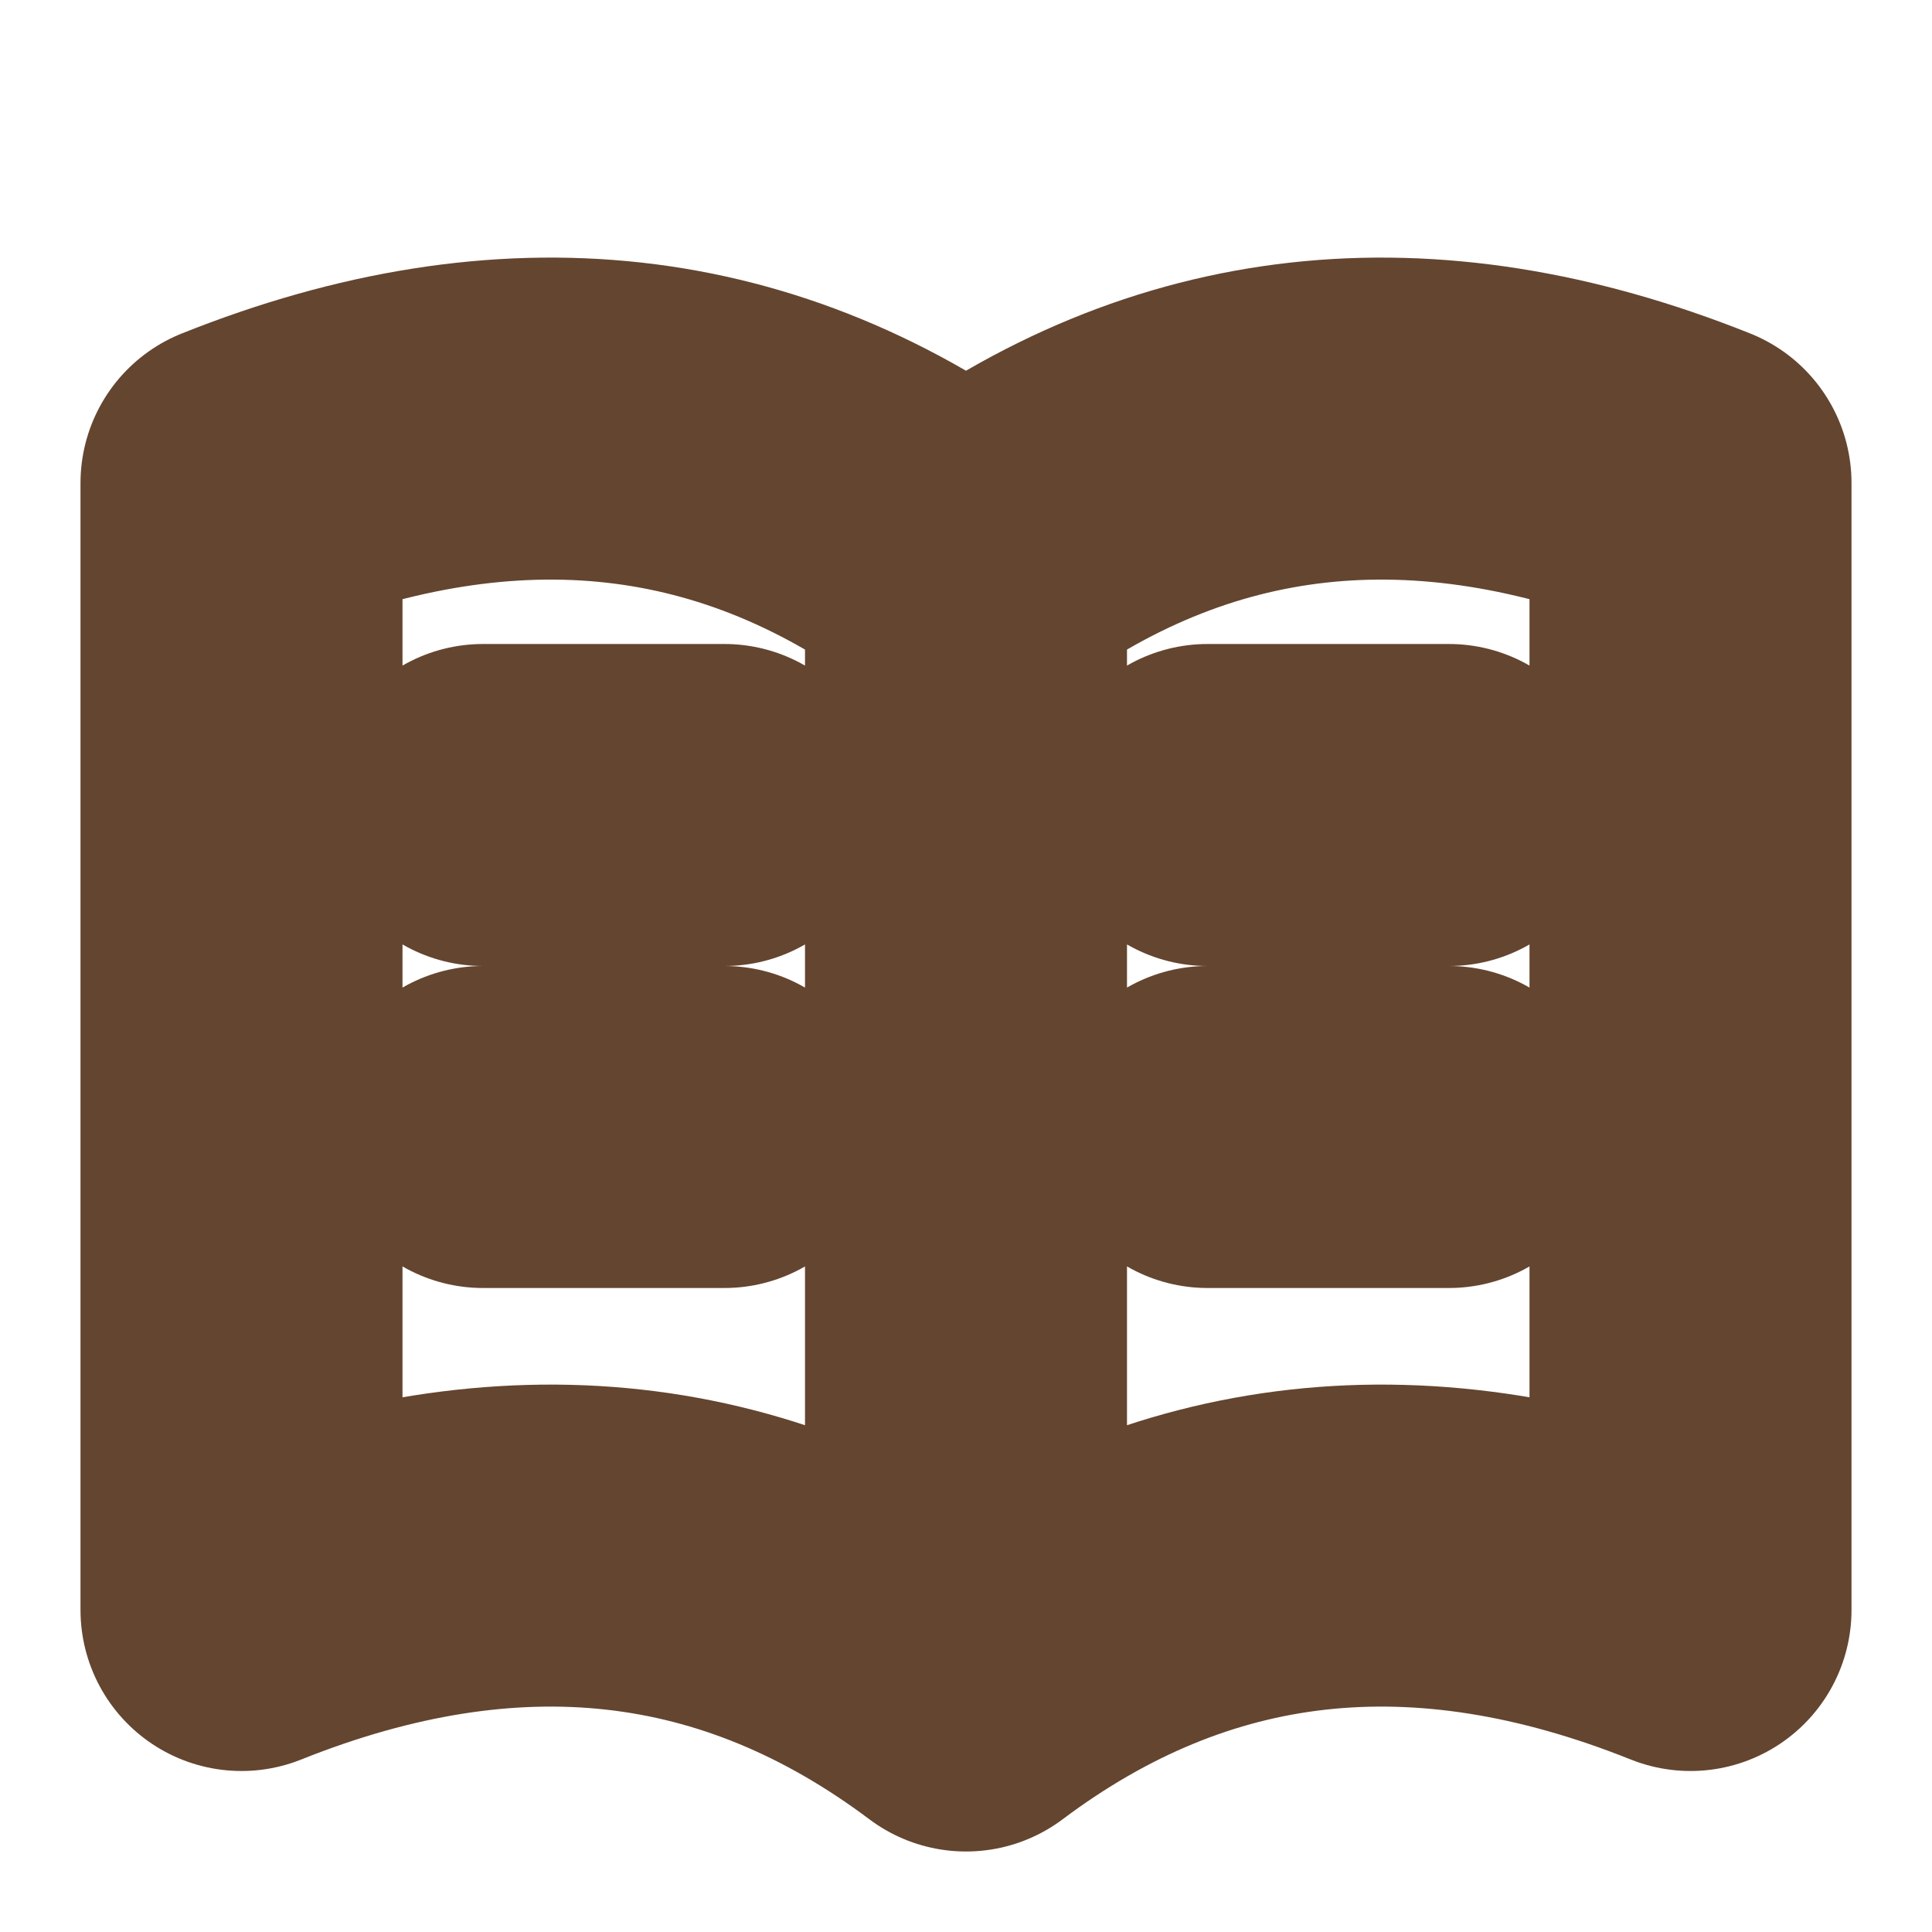
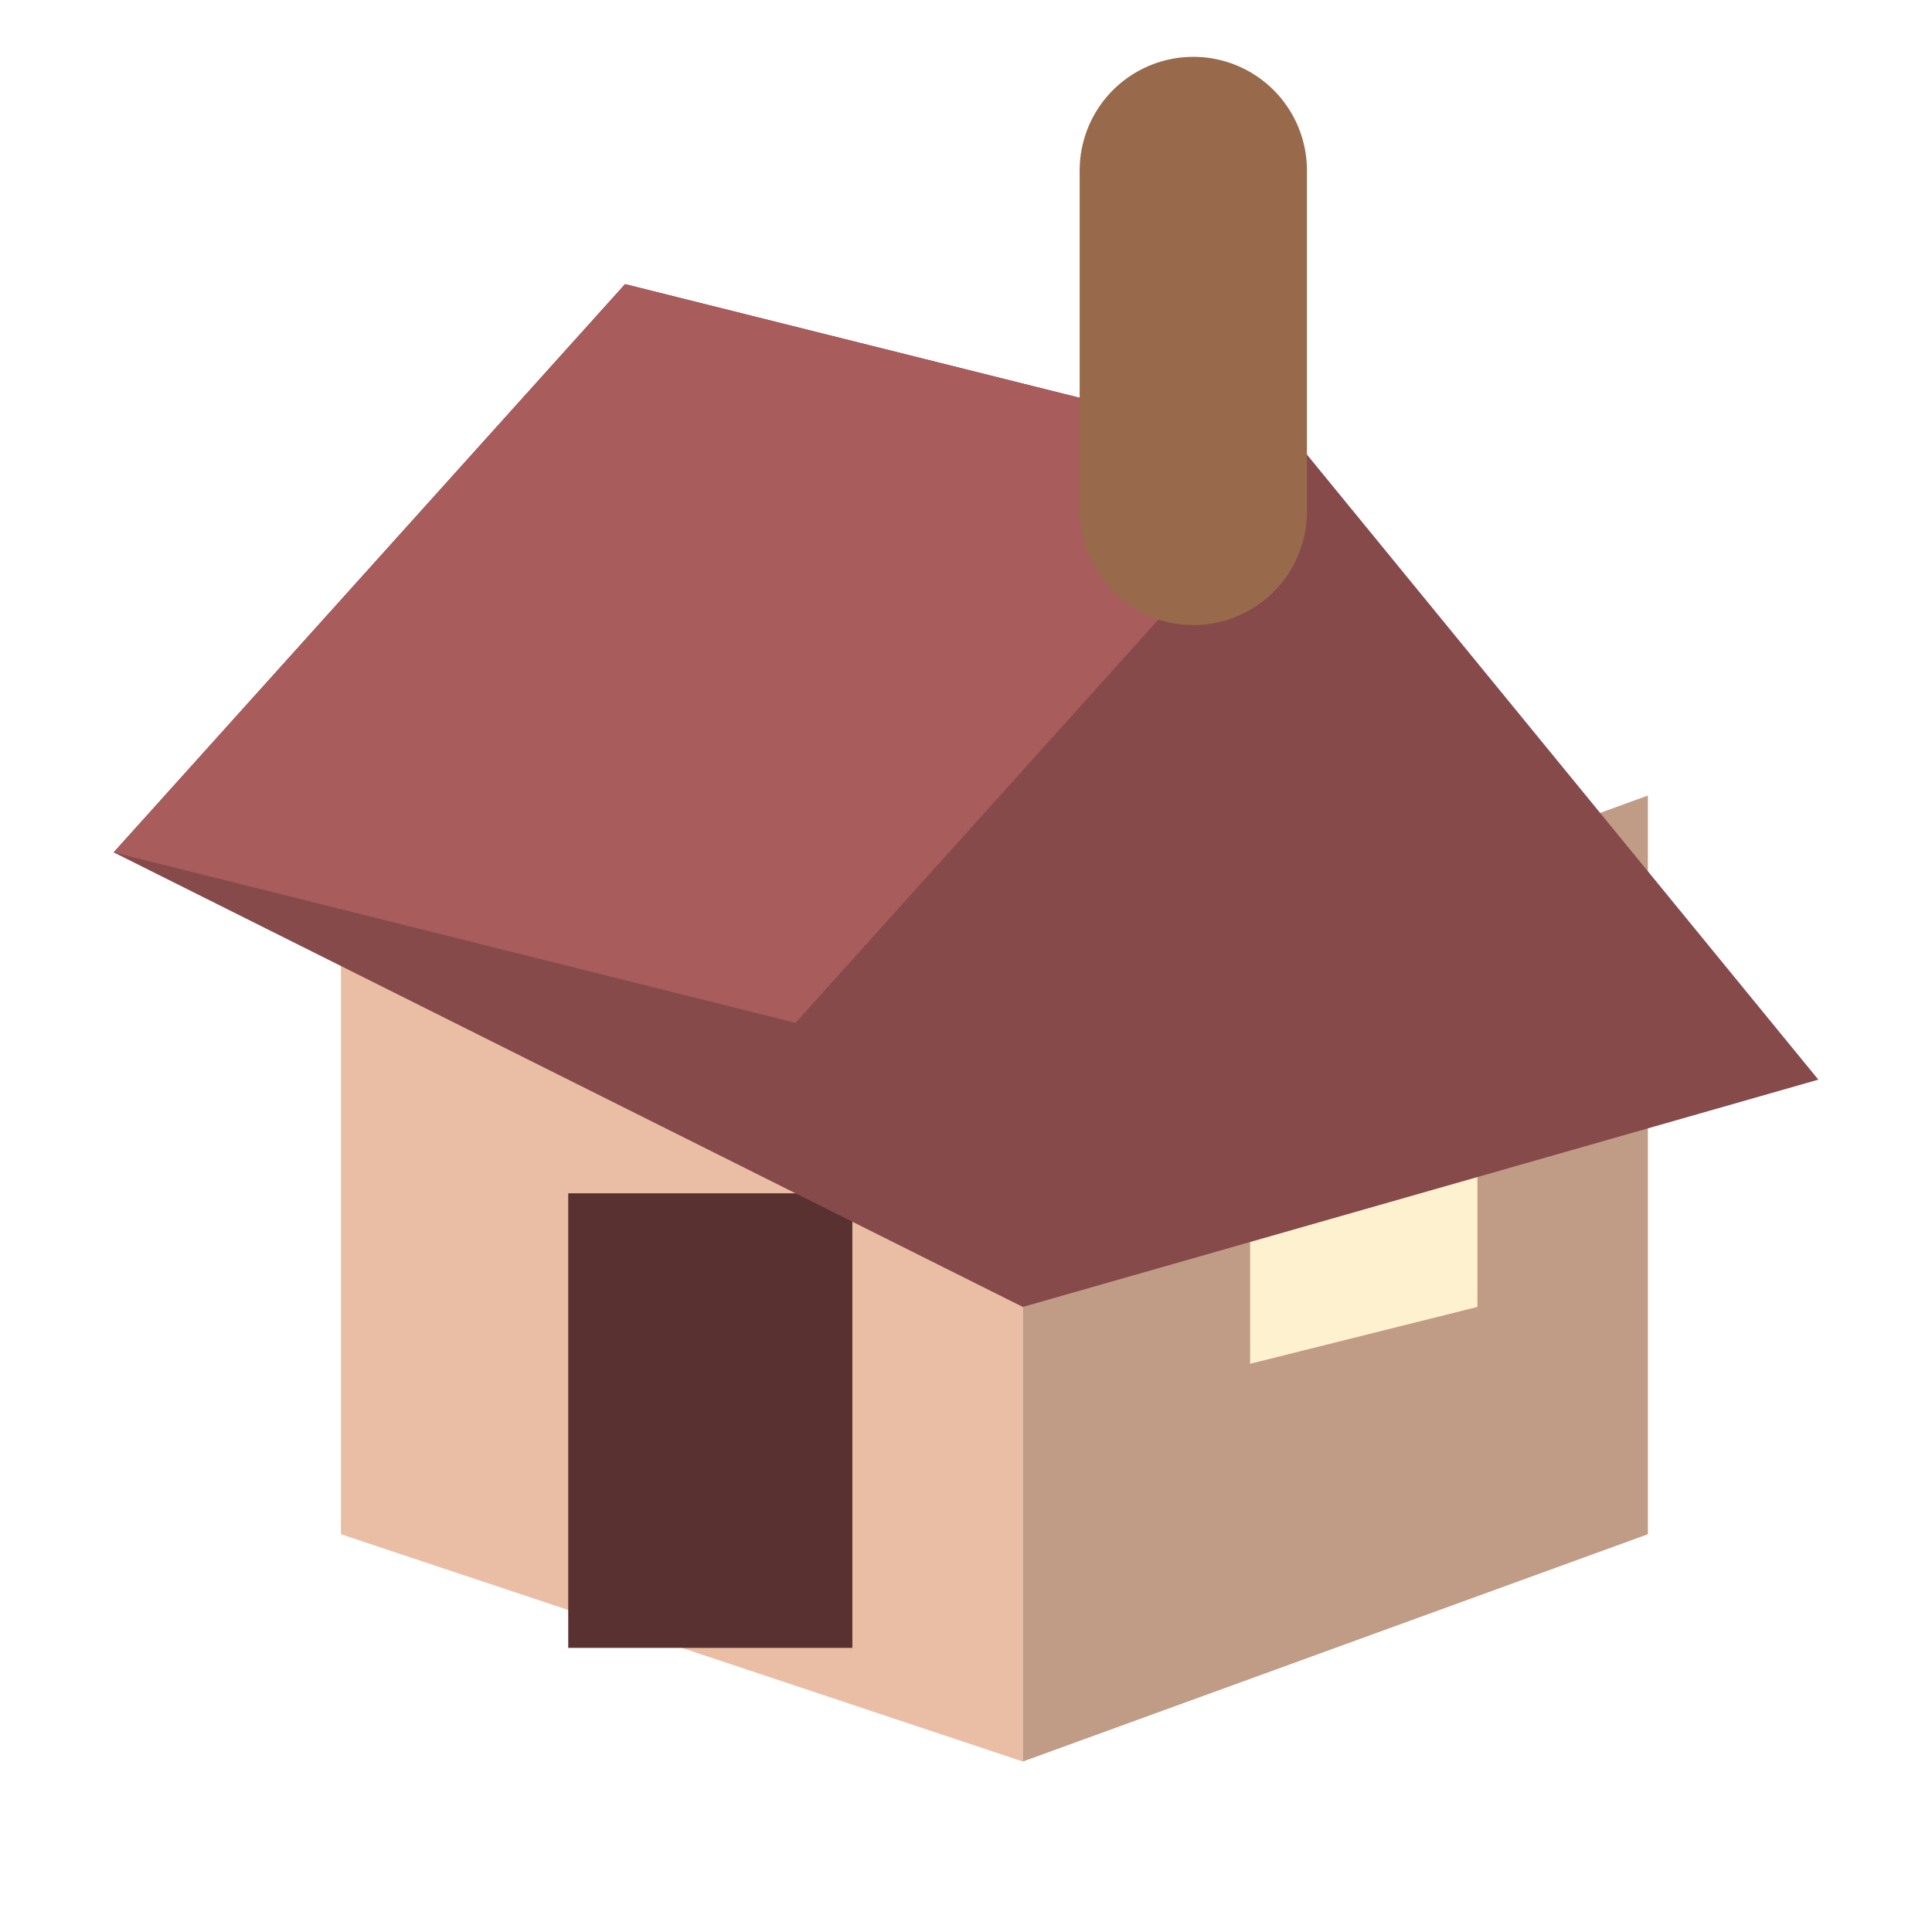
- <svg xmlns="http://www.w3.org/2000/svg" width="24" height="24" viewBox="0 0 24 24">
-   <path d="M3 6q5-2 9 1 4-3 9-1v14q-5-2-9 1-4-3-9-1ZM12 7v14M6 10h3m-3 4h3m6-4h3m-3 4h3" fill="none" stroke="#64452f" stroke-width="4" stroke-linecap="round" stroke-linejoin="round" />
+ <svg xmlns="http://www.w3.org/2000/svg" width="34" height="34" viewBox="0 0 34 34">
+   <polygon points="6,15 18,18 18,31 6,27" fill="#eabea4" />
+   <polygon points="18,18 29,14 29,27 18,31" fill="#c09c86" />
+   <rect x="10.0" y="21.0" width="5.0" height="8.0" fill="#593130" />
+   <polygon points="22,20 26,19 26,23 22,24" fill="#fef1cf" />
+   <polygon points="2,15 11,5 23,8 32,19 18,23" fill="#864a4a" />
+   <polygon points="2,15 11,5 23,8 14,18" fill="#a85c5c" />
+   <polyline points="21,3 21,9" fill="none" stroke="#986a4b" stroke-width="4.0" stroke-linejoin="round" stroke-linecap="round" />
</svg>
